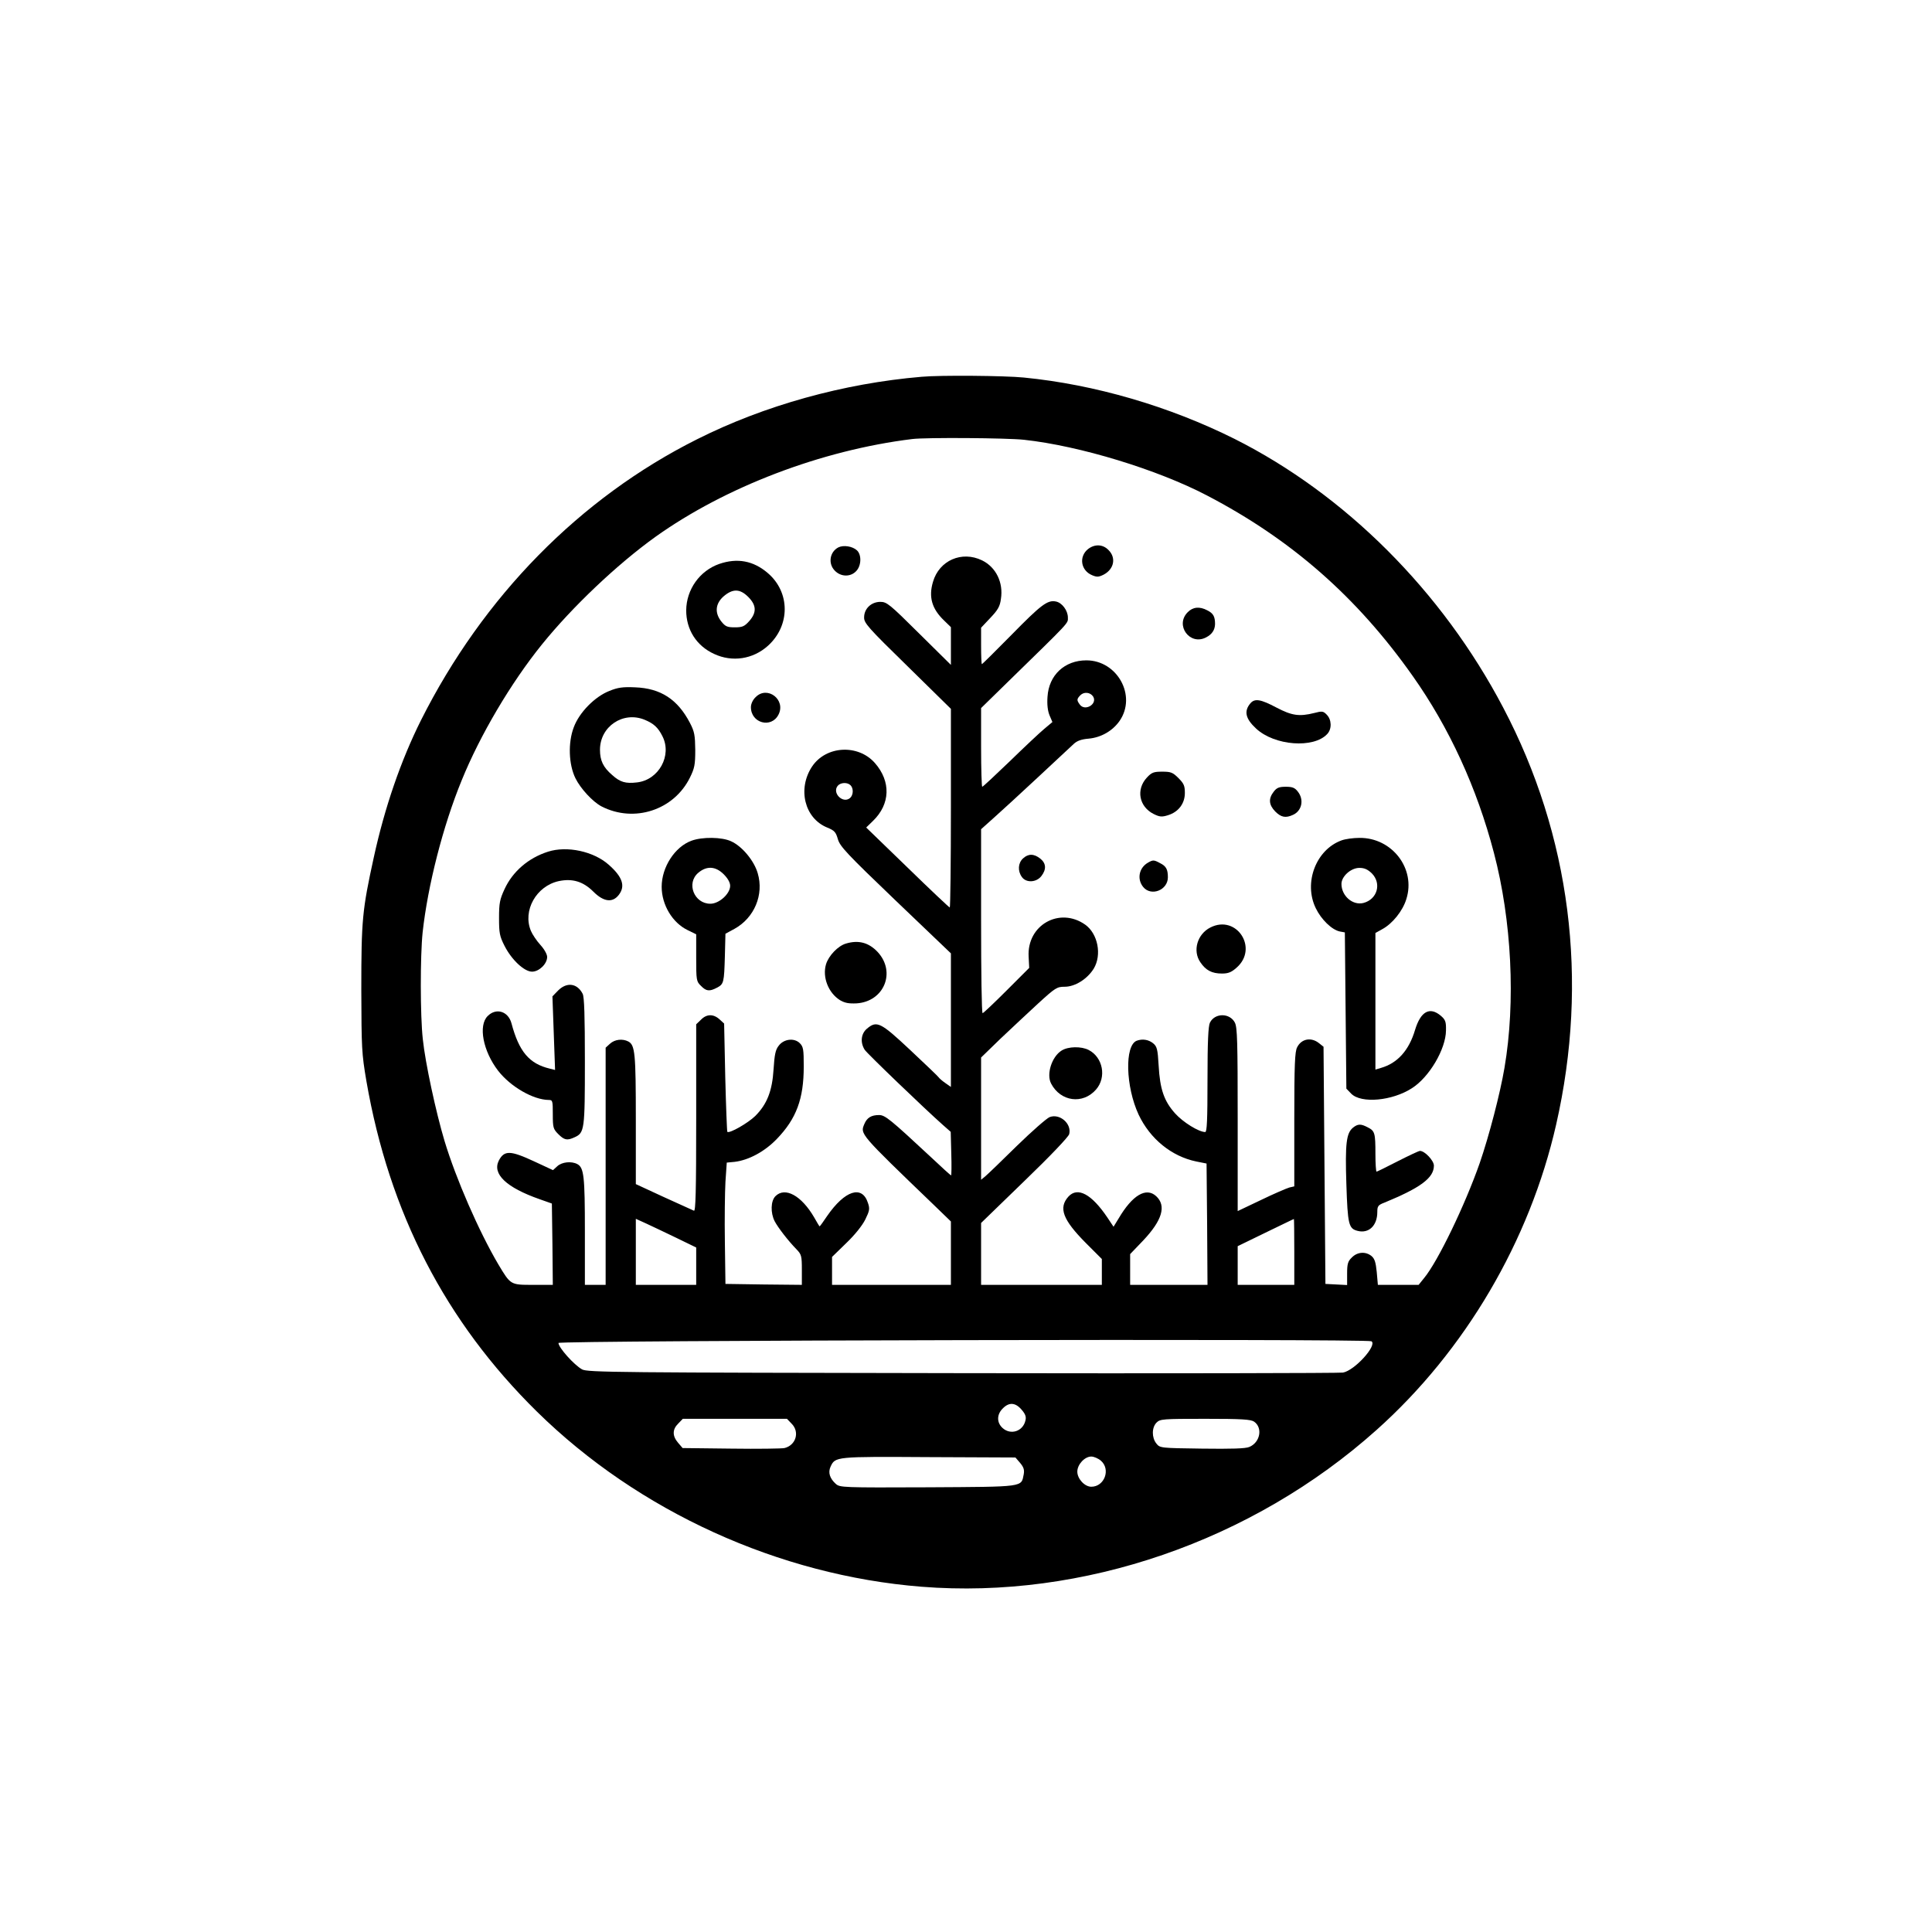
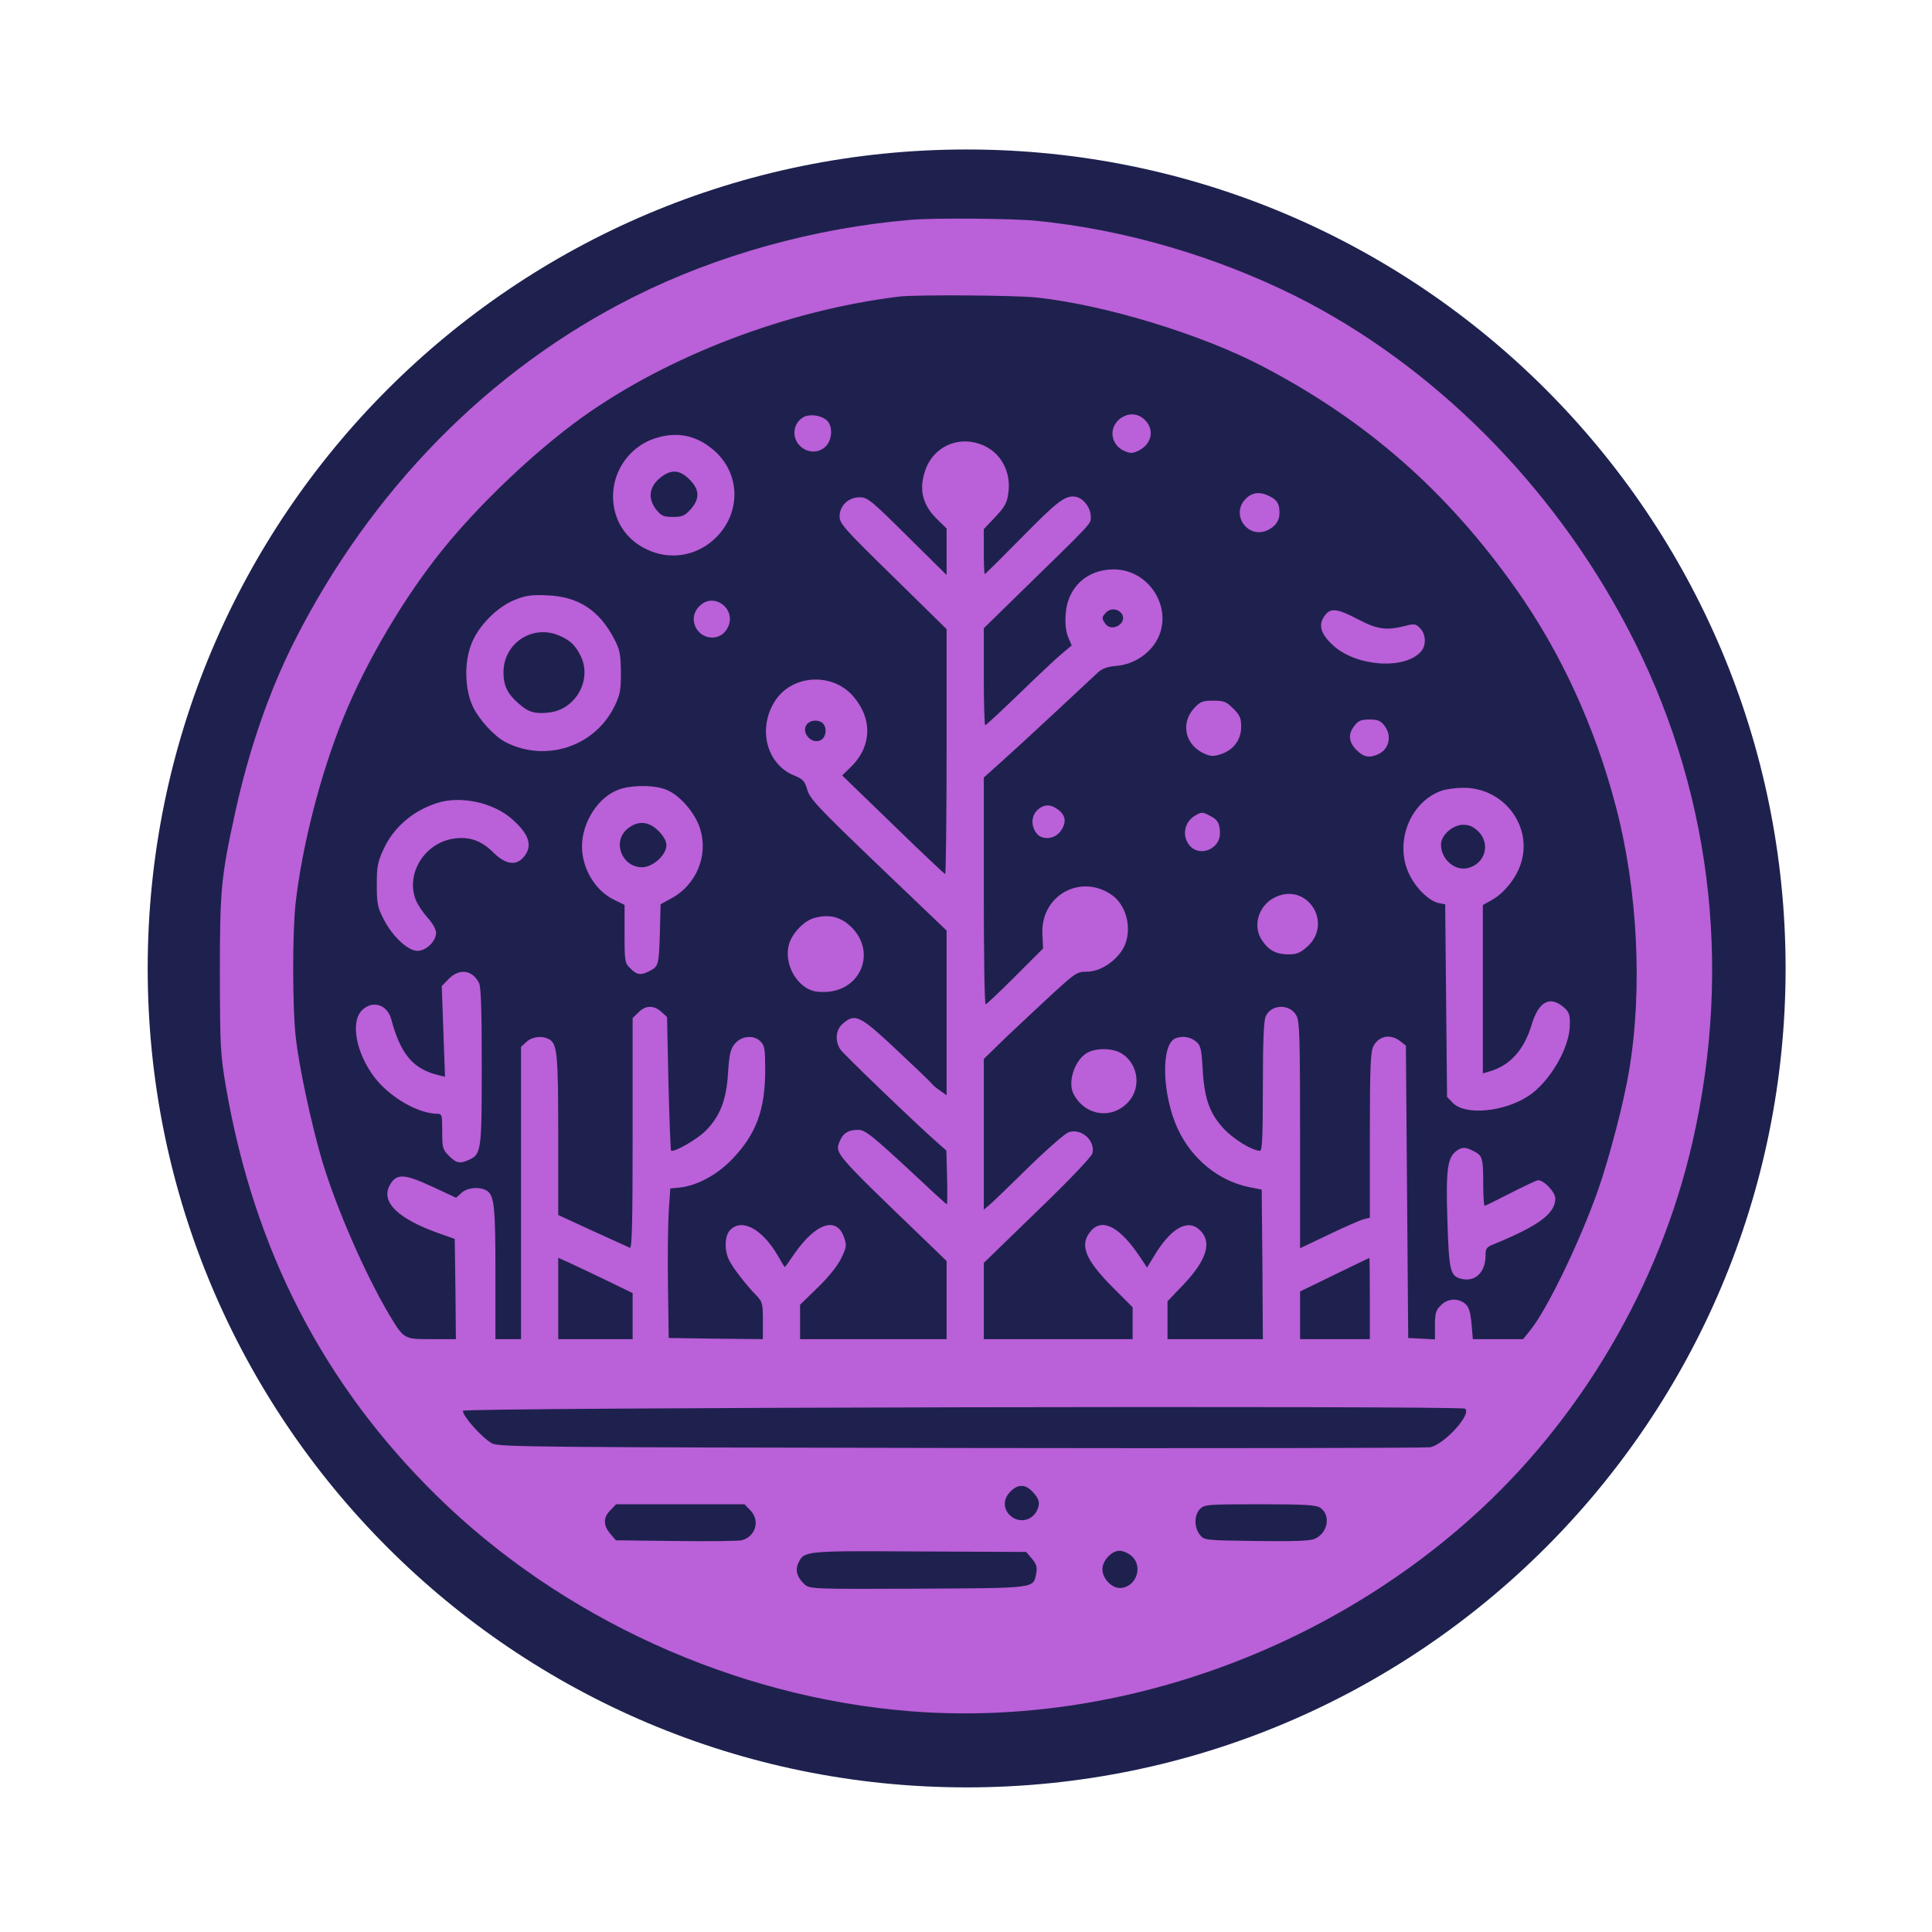
- <svg xmlns="http://www.w3.org/2000/svg" version="1.0" width="1024pt" height="1024pt" viewBox="0 0 1024 1024" preserveAspectRatio="xMidYMid meet">
-   <g transform="translate(0,1024) scale(0.1,-0.1)" fill="#000000" stroke="none">
-     <path d="M4885 8243 c-414 -35 -834 -152 -1190 -331 -621 -311 -1134 -833 -1464 -1490 -106 -212 -192 -461 -250 -727 -61 -279 -66 -331 -66 -700 1 -312 2 -338 27 -485 121 -698 419 -1275 904 -1752 538 -529 1283 -868 2038 -928 855 -68 1754 242 2412 831 469 419 812 1002 952 1619 174 764 76 1532 -281 2210 -324 617 -837 1129 -1424 1424 -347 173 -740 288 -1117 325 -100 10 -444 13 -541 4z m543 -334 c295 -32 707 -158 969 -295 447 -233 795 -538 1090 -956 194 -274 341 -594 431 -938 94 -357 116 -789 56 -1140 -23 -136 -82 -362 -131 -504 -78 -223 -222 -522 -295 -610 l-29 -36 -108 0 -108 0 -6 68 c-5 51 -11 71 -28 85 -31 25 -75 22 -104 -8 -21 -20 -25 -34 -25 -85 l0 -61 -57 3 -58 3 -5 628 -5 629 -24 19 c-41 33 -93 24 -116 -22 -12 -23 -15 -91 -15 -382 l0 -355 -26 -6 c-14 -4 -82 -33 -150 -66 l-124 -59 0 485 c0 414 -2 489 -15 514 -27 52 -106 52 -132 0 -9 -18 -13 -100 -13 -302 0 -216 -3 -278 -12 -278 -34 0 -118 52 -160 99 -58 65 -80 127 -87 254 -5 88 -9 101 -30 118 -24 19 -56 24 -86 13 -65 -25 -59 -244 10 -392 61 -129 175 -221 305 -248 l55 -11 3 -321 2 -322 -205 0 -205 0 0 81 0 82 69 72 c101 107 124 184 69 235 -53 49 -126 6 -199 -118 l-27 -44 -32 48 c-84 125 -158 165 -207 112 -54 -60 -30 -123 92 -246 l85 -85 0 -68 0 -69 -320 0 -320 0 0 164 0 164 230 223 c137 132 233 233 237 248 14 55 -50 111 -104 90 -15 -6 -93 -74 -173 -152 -80 -79 -155 -151 -167 -161 l-23 -19 0 324 0 324 102 99 c57 54 147 138 200 187 92 84 100 89 141 89 55 0 120 41 154 96 44 73 22 185 -45 233 -136 96 -310 -2 -300 -170 l3 -59 -120 -120 c-66 -66 -123 -120 -127 -120 -5 0 -8 219 -8 488 l0 487 67 60 c37 33 142 129 233 214 91 85 177 165 191 178 18 17 42 25 79 28 66 6 127 41 164 94 92 133 -12 321 -176 321 -115 0 -199 -78 -206 -193 -3 -41 1 -75 11 -99 l15 -35 -43 -36 c-24 -20 -106 -97 -183 -172 -77 -74 -142 -135 -146 -135 -3 0 -6 94 -6 208 l0 209 137 134 c340 332 323 313 323 346 0 37 -31 79 -64 85 -44 9 -79 -18 -234 -176 -85 -86 -155 -156 -158 -156 -2 0 -4 43 -4 97 l0 96 49 52 c40 42 51 61 56 100 14 87 -26 169 -100 205 -107 52 -227 0 -260 -114 -24 -80 -6 -143 59 -205 l36 -35 0 -100 0 -100 -169 167 c-156 155 -171 167 -205 167 -48 0 -86 -36 -86 -82 -1 -30 20 -54 230 -259 l230 -226 0 -526 c0 -290 -3 -527 -6 -527 -3 0 -104 95 -224 212 l-219 212 36 35 c92 89 96 209 10 307 -89 101 -259 92 -333 -19 -78 -118 -40 -274 80 -323 39 -16 46 -24 57 -62 11 -38 46 -76 305 -324 l294 -281 0 -354 0 -354 -30 21 c-16 11 -32 25 -35 30 -3 5 -71 70 -151 145 -158 148 -177 157 -230 112 -31 -27 -35 -73 -11 -111 14 -21 318 -313 414 -398 l42 -37 3 -115 c2 -64 1 -116 -1 -116 -2 0 -51 44 -108 98 -216 201 -242 222 -274 222 -41 0 -64 -14 -78 -48 -22 -53 -27 -48 367 -427 l92 -89 0 -168 0 -168 -315 0 -315 0 0 74 0 74 75 73 c46 44 85 93 101 125 23 47 25 57 14 89 -31 95 -122 66 -216 -70 -20 -30 -38 -55 -40 -55 -1 0 -14 21 -29 48 -67 115 -154 163 -205 112 -25 -25 -27 -88 -4 -133 18 -34 71 -103 116 -149 26 -27 28 -35 28 -109 l0 -79 -202 2 -203 3 -3 220 c-2 121 0 266 3 321 l7 102 42 4 c75 9 160 55 224 122 103 107 142 212 142 383 0 91 -2 105 -21 124 -29 29 -85 23 -112 -14 -17 -21 -22 -48 -27 -125 -7 -115 -35 -185 -97 -247 -39 -38 -137 -94 -148 -84 -2 3 -7 133 -11 290 l-6 284 -24 22 c-33 30 -69 29 -99 -2 l-25 -24 0 -497 c0 -393 -3 -495 -12 -491 -7 3 -79 36 -161 73 l-147 68 0 342 c0 351 -4 395 -40 414 -31 16 -72 11 -97 -12 l-23 -21 0 -629 0 -628 -55 0 -55 0 0 284 c0 292 -5 337 -40 356 -32 17 -82 11 -106 -11 l-23 -21 -99 46 c-127 59 -159 60 -188 5 -36 -71 39 -143 216 -205 l65 -23 3 -216 2 -215 -104 0 c-121 0 -119 -1 -185 109 -103 175 -224 452 -285 654 -45 150 -102 413 -115 539 -14 125 -14 440 -1 566 27 247 108 565 207 806 97 239 261 517 426 721 160 198 397 423 600 569 371 265 881 460 1362 519 71 9 504 6 593 -4z m366 -1361 c24 -40 -44 -80 -71 -42 -17 23 -16 29 3 49 20 20 53 16 68 -7z m-1286 -470 c17 -17 15 -53 -3 -68 -38 -31 -96 27 -65 65 15 18 51 20 68 3z m-925 -2398 l107 -52 0 -99 0 -99 -160 0 -160 0 0 175 0 175 53 -24 c28 -13 100 -47 160 -76z m3277 -75 l0 -175 -150 0 -150 0 0 103 0 102 148 72 c81 39 148 72 150 72 1 1 2 -78 2 -174z m409 -474 c32 -21 -89 -155 -151 -166 -18 -3 -926 -5 -2018 -3 -1830 3 -1987 4 -2015 20 -43 24 -125 116 -125 140 0 14 4287 23 4309 9z m-1854 -363 c20 -23 25 -38 20 -57 -13 -58 -79 -79 -122 -39 -31 29 -30 72 2 103 33 34 67 32 100 -7z m-1220 -73 c45 -44 24 -115 -37 -130 -13 -3 -140 -5 -282 -3 l-258 3 -24 28 c-31 36 -31 71 1 102 l24 25 276 0 276 0 24 -25z m2452 10 c47 -33 32 -110 -25 -134 -20 -9 -95 -11 -251 -9 -220 3 -223 3 -242 27 -25 31 -25 85 1 111 19 19 33 20 258 20 193 0 241 -3 259 -15z m-1240 -219 c19 -23 23 -36 19 -60 -14 -69 9 -66 -508 -69 -454 -2 -466 -1 -488 18 -32 29 -42 60 -28 91 25 54 25 54 521 51 l459 -2 25 -29z m428 12 c53 -46 19 -138 -51 -138 -35 0 -74 42 -74 80 0 38 39 80 74 80 14 0 37 -10 51 -22z" />
-     <path d="M4444 7339 c-47 -24 -56 -87 -19 -124 32 -33 83 -34 113 -2 28 29 29 87 4 110 -24 22 -71 29 -98 16z" />
-     <path d="M5767 7330 c-50 -40 -39 -114 22 -139 24 -10 34 -10 60 3 56 29 68 90 26 131 -30 31 -73 32 -108 5z" />
-     <path d="M3812 7251 c-103 -36 -174 -135 -175 -246 0 -102 54 -188 148 -231 96 -45 206 -28 285 43 119 107 119 284 -1 386 -76 65 -161 81 -257 48z m154 -175 c44 -44 45 -83 5 -128 -25 -28 -36 -33 -76 -33 -40 0 -50 4 -71 30 -37 46 -33 95 11 134 49 42 87 41 131 -3z" />
-     <path d="M6295 6995 c-69 -69 12 -179 98 -133 31 16 46 39 47 70 0 40 -9 57 -41 73 -41 22 -77 18 -104 -10z" />
-     <path d="M3230 6578 c-77 -30 -160 -114 -189 -193 -31 -81 -27 -197 9 -270 27 -55 92 -125 138 -149 173 -89 384 -20 469 153 24 49 28 67 28 146 -1 78 -4 97 -28 143 -65 125 -155 184 -291 189 -65 3 -92 -1 -136 -19z m187 -153 c48 -20 71 -41 94 -87 52 -102 -19 -232 -135 -245 -60 -7 -89 1 -131 39 -48 41 -65 77 -65 134 0 124 123 206 237 159z" />
-     <path d="M4005 6545 c-15 -14 -25 -36 -25 -53 0 -85 108 -114 146 -40 41 79 -59 156 -121 93z" />
-     <path d="M6628 6513 c-36 -42 -27 -82 29 -134 98 -92 307 -107 378 -29 25 27 23 76 -3 102 -18 19 -25 20 -66 9 -80 -20 -119 -14 -201 29 -83 44 -114 49 -137 23z" />
-     <path d="M6079 6119 c-59 -63 -42 -154 35 -193 32 -16 44 -17 76 -7 56 17 90 62 90 118 0 38 -5 50 -34 79 -30 30 -40 34 -86 34 -45 0 -56 -4 -81 -31z" />
-     <path d="M6751 6044 c-29 -37 -26 -70 8 -105 31 -31 55 -36 94 -18 47 21 60 80 26 123 -16 21 -29 26 -64 26 -35 0 -48 -5 -64 -26z" />
-     <path d="M3665 5784 c-88 -32 -158 -140 -158 -244 0 -96 57 -191 138 -230 l45 -22 0 -124 c0 -119 1 -126 25 -149 28 -29 45 -31 85 -10 36 19 38 26 42 168 l3 118 48 26 c105 58 157 181 123 295 -19 66 -83 143 -141 169 -49 23 -153 24 -210 3z m171 -178 c22 -22 34 -44 34 -61 0 -42 -58 -95 -105 -95 -86 0 -129 109 -64 164 45 38 92 35 135 -8z" />
-     <path d="M7111 5786 c-136 -49 -203 -225 -137 -360 29 -60 85 -114 127 -123 l27 -5 4 -414 4 -414 26 -27 c53 -53 217 -38 321 29 93 59 180 208 181 306 1 47 -3 57 -27 78 -59 50 -107 24 -137 -75 -32 -108 -93 -176 -180 -201 l-30 -9 0 362 0 362 36 20 c54 29 109 97 128 160 51 161 -76 326 -249 324 -33 0 -75 -6 -94 -13z m160 -175 c53 -54 29 -138 -45 -157 -57 -14 -116 38 -116 101 0 40 50 85 95 85 27 0 44 -8 66 -29z" />
-     <path d="M2905 5726 c-104 -33 -188 -105 -231 -199 -25 -54 -29 -74 -29 -152 0 -80 3 -97 29 -148 38 -75 105 -137 146 -137 37 0 80 41 80 78 0 14 -15 41 -36 64 -20 22 -42 55 -50 74 -45 107 28 238 148 264 72 15 129 -2 183 -56 54 -54 101 -60 134 -18 37 47 21 96 -53 161 -80 71 -221 101 -321 69z" />
-     <path d="M5422 5690 c-26 -24 -29 -66 -6 -98 22 -32 76 -30 103 4 28 36 26 68 -5 93 -34 27 -64 27 -92 1z" />
-     <path d="M6085 5668 c-48 -27 -60 -87 -26 -129 42 -52 131 -17 131 51 0 42 -9 59 -41 75 -33 18 -38 18 -64 3z" />
-     <path d="M6415 5324 c-69 -35 -95 -123 -53 -184 29 -43 61 -60 115 -60 33 0 50 7 77 31 118 103 0 284 -139 213z" />
-     <path d="M4484 5239 c-42 -12 -92 -64 -106 -110 -20 -68 12 -151 74 -190 26 -15 46 -19 89 -17 145 10 209 166 111 272 -47 50 -101 65 -168 45z" />
-     <path d="M2958 4990 l-30 -31 7 -195 7 -195 -28 7 c-109 26 -163 90 -203 240 -17 64 -81 84 -126 39 -51 -50 -25 -186 55 -290 66 -85 186 -154 268 -155 21 0 22 -4 22 -76 0 -70 2 -78 29 -105 32 -32 47 -35 86 -17 53 24 55 38 55 403 0 237 -3 343 -12 358 -29 56 -84 63 -130 17z" />
-     <path d="M5627 4672 c-52 -32 -82 -125 -56 -175 50 -96 168 -112 238 -32 57 65 37 171 -39 210 -39 20 -108 19 -143 -3z" />
-     <path d="M7171 4263 c-35 -29 -42 -83 -35 -298 7 -216 12 -237 60 -249 59 -15 104 28 104 100 0 31 4 37 38 50 192 79 262 131 262 196 0 26 -48 78 -74 78 -6 0 -59 -25 -118 -55 -58 -30 -109 -55 -112 -55 -3 0 -6 42 -6 94 0 111 -3 122 -41 141 -36 19 -52 19 -78 -2z" />
+ <svg xmlns="http://www.w3.org/2000/svg" version="1.1" width="1080" height="1080" viewBox="0 0 1080 1080" xml:space="preserve">
+   <defs>
+ </defs>
+   <g transform="matrix(1 0 0 1 540 540)" id="507288d2-d8bd-4d72-ab92-8c516902203c">
+     <rect style="stroke: none; stroke-width: 1; stroke-dasharray: none; stroke-linecap: butt; stroke-dashoffset: 0; stroke-linejoin: miter; stroke-miterlimit: 4; fill: rgb(255,255,255); fill-rule: nonzero; opacity: 1; visibility: hidden;" vector-effect="non-scaling-stroke" x="-540" y="-540" rx="0" ry="0" width="1080" height="1080" />
+   </g>
+   <g transform="matrix(1 0 0 1 540 540)" id="bfd8fc4b-0781-4e9a-aa89-ca77da150e47">
+ </g>
+   <g transform="matrix(13.08 0 0 13.08 540.36 541.36)" id="247c311d-bdfe-49e4-96a5-c369cd04d03e">
+     <circle style="stroke: rgb(0,0,0); stroke-width: 0; stroke-dasharray: none; stroke-linecap: butt; stroke-dashoffset: 0; stroke-linejoin: miter; stroke-miterlimit: 4; fill: rgb(30,33,78); fill-rule: nonzero; opacity: 1;" vector-effect="non-scaling-stroke" cx="0" cy="0" r="35" />
+   </g>
+   <g transform="matrix(1 0 0 1 540 540)">
+     <g style="" vector-effect="non-scaling-stroke">
+       <g transform="matrix(0.13 0 0 -0.13 0 0)">
+         <path style="stroke: none; stroke-width: 1; stroke-dasharray: none; stroke-linecap: butt; stroke-dashoffset: 0; stroke-linejoin: miter; stroke-miterlimit: 4; fill: rgb(186,96,216); fill-rule: nonzero; opacity: 1;" vector-effect="non-scaling-stroke" transform=" translate(-5123.46, -5034.56)" d="M 4885 8243 C 4471 8208 4051 8091 3695 7912 C 3074 7601 2561 7079 2231 6422 C 2125 6210 2039 5961 1981 5695 C 1920 5416 1915 5364 1915 4995 C 1916 4683 1917 4657 1942 4510 C 2063 3812 2361 3235 2846 2758 C 3384 2229 4129 1890 4884 1830 C 5739 1762 6638 2072 7296 2661 C 7765 3080 8108 3663 8248 4280 C 8422 5044 8324 5812 7967 6490 C 7643 7107 7130 7619 6543 7914 C 6196 8087 5803 8202 5426 8239 C 5326 8249 4982 8252 4885 8243 z M 5428 7909 C 5723 7877 6135 7751 6397 7614 C 6844 7381 7192 7076 7487 6658 C 7681 6384 7828 6064 7918 5720 C 8012 5363 8034 4931 7974 4580 C 7951 4444 7892 4218 7843 4076 C 7765 3853 7621 3554 7548 3466 L 7519 3430 L 7411 3430 L 7303 3430 L 7297 3498 C 7292 3549 7286 3569 7269 3583 C 7238 3608 7194 3605 7165 3575 C 7144 3555 7140 3541 7140 3490 L 7140 3429 L 7083 3432 L 7025 3435 L 7020 4063 L 7015 4692 L 6991 4711 C 6950 4744 6898 4735 6875 4689 C 6863 4666 6860 4598 6860 4307 L 6860 3952 L 6834 3946 C 6820 3942 6752 3913 6684 3880 L 6560 3821 L 6560 4306 C 6560 4720 6558 4795 6545 4820 C 6518 4872 6439 4872 6413 4820 C 6404 4802 6400 4720 6400 4518 C 6400 4302 6397 4240 6388 4240 C 6354 4240 6270 4292 6228 4339 C 6170 4404 6148 4466 6141 4593 C 6136 4681 6132 4694 6111 4711 C 6087 4730 6055 4735 6025 4724 C 5960 4699 5966 4480 6035 4332 C 6096 4203 6210 4111 6340 4084 L 6395 4073 L 6398 3752 L 6400 3430 L 6195 3430 L 5990 3430 L 5990 3511 L 5990 3593 L 6059 3665 C 6160 3772 6183 3849 6128 3900 C 6075 3949 6002 3906 5929 3782 L 5902 3738 L 5870 3786 C 5786 3911 5712 3951 5663 3898 C 5609 3838 5633 3775 5755 3652 L 5840 3567 L 5840 3499 L 5840 3430 L 5520 3430 L 5200 3430 L 5200 3594 L 5200 3758 L 5430 3981 C 5567 4113 5663 4214 5667 4229 C 5681 4284 5617 4340 5563 4319 C 5548 4313 5470 4245 5390 4167 C 5310 4088 5235 4016 5223 4006 L 5200 3987 L 5200 4311 L 5200 4635 L 5302 4734 C 5359 4788 5449 4872 5502 4921 C 5594 5005 5602 5010 5643 5010 C 5698 5010 5763 5051 5797 5106 C 5841 5179 5819 5291 5752 5339 C 5616 5435 5442 5337 5452 5169 L 5455 5110 L 5335 4990 C 5269 4924 5212 4870 5208 4870 C 5203 4870 5200 5089 5200 5358 L 5200 5845 L 5267 5905 C 5304 5938 5409 6034 5500 6119 C 5591 6204 5677 6284 5691 6297 C 5709 6314 5733 6322 5770 6325 C 5836 6331 5897 6366 5934 6419 C 6026 6552 5922 6740 5758 6740 C 5643 6740 5559 6662 5552 6547 C 5549 6506 5553 6472 5563 6448 L 5578 6413 L 5535 6377 C 5511 6357 5429 6280 5352 6205 C 5275 6131 5210 6070 5206 6070 C 5203 6070 5200 6164 5200 6278 L 5200 6487 L 5337 6621 C 5677 6953 5660 6934 5660 6967 C 5660 7004 5629 7046 5596 7052 C 5552 7061 5517 7034 5362 6876 C 5277 6790 5207 6720 5204 6720 C 5202 6720 5200 6763 5200 6817 L 5200 6913 L 5249 6965 C 5289 7007 5300 7026 5305 7065 C 5319 7152 5279 7234 5205 7270 C 5098 7322 4978 7270 4945 7156 C 4921 7076 4939 7013 5004 6951 L 5040 6916 L 5040 6816 L 5040 6716 L 4871 6883 C 4715 7038 4700 7050 4666 7050 C 4618 7050 4580 7014 4580 6968 C 4579 6938 4600 6914 4810 6709 L 5040 6483 L 5040 5957 C 5040 5667 5037 5430 5034 5430 C 5031 5430 4930 5525 4810 5642 L 4591 5854 L 4627 5889 C 4719 5978 4723 6098 4637 6196 C 4548 6297 4378 6288 4304 6177 C 4226 6059 4264 5903 4384 5854 C 4423 5838 4430 5830 4441 5792 C 4452 5754 4487 5716 4746 5468 L 5040 5187 L 5040 4833 L 5040 4479 L 5010 4500 C 4994 4511 4978 4525 4975 4530 C 4972 4535 4904 4600 4824 4675 C 4666 4823 4647 4832 4594 4787 C 4563 4760 4559 4714 4583 4676 C 4597 4655 4901 4363 4997 4278 L 5039 4241 L 5042 4126 C 5044 4062 5043 4010 5041 4010 C 5039 4010 4990 4054 4933 4108 C 4717 4309 4691 4330 4659 4330 C 4618 4330 4595 4316 4581 4282 C 4559 4229 4554 4234 4948 3855 L 5040 3766 L 5040 3598 L 5040 3430 L 4725 3430 L 4410 3430 L 4410 3504 L 4410 3578 L 4485 3651 C 4531 3695 4570 3744 4586 3776 C 4609 3823 4611 3833 4600 3865 C 4569 3960 4478 3931 4384 3795 C 4364 3765 4346 3740 4344 3740 C 4343 3740 4330 3761 4315 3788 C 4248 3903 4161 3951 4110 3900 C 4085 3875 4083 3812 4106 3767 C 4124 3733 4177 3664 4222 3618 C 4248 3591 4250 3583 4250 3509 L 4250 3430 L 4048 3432 L 3845 3435 L 3842 3655 C 3840 3776 3842 3921 3845 3976 L 3852 4078 L 3894 4082 C 3969 4091 4054 4137 4118 4204 C 4221 4311 4260 4416 4260 4587 C 4260 4678 4258 4692 4239 4711 C 4210 4740 4154 4734 4127 4697 C 4110 4676 4105 4649 4100 4572 C 4093 4457 4065 4387 4003 4325 C 3964 4287 3866 4231 3855 4241 C 3853 4244 3848 4374 3844 4531 L 3838 4815 L 3814 4837 C 3781 4867 3745 4866 3715 4835 L 3690 4811 L 3690 4314 C 3690 3921 3687 3819 3678 3823 C 3671 3826 3599 3859 3517 3896 L 3370 3964 L 3370 4306 C 3370 4657 3366 4701 3330 4720 C 3299 4736 3258 4731 3233 4708 L 3210 4687 L 3210 4058 L 3210 3430 L 3155 3430 L 3100 3430 L 3100 3714 C 3100 4006 3095 4051 3060 4070 C 3028 4087 2978 4081 2954 4059 L 2931 4038 L 2832 4084 C 2705 4143 2673 4144 2644 4089 C 2608 4018 2683 3946 2860 3884 L 2925 3861 L 2928 3645 L 2930 3430 L 2826 3430 C 2705 3430 2707 3429 2641 3539 C 2538 3714 2417 3991 2356 4193 C 2311 4343 2254 4606 2241 4732 C 2227 4857 2227 5172 2240 5298 C 2267 5545 2348 5863 2447 6104 C 2544 6343 2708 6621 2873 6825 C 3033 7023 3270 7248 3473 7394 C 3844 7659 4354 7854 4835 7913 C 4906 7922 5339 7919 5428 7909 z M 5794 6548 C 5818 6508 5750 6468 5723 6506 C 5706 6529 5707 6535 5726 6555 C 5746 6575 5779 6571 5794 6548 z M 4508 6078 C 4525 6061 4523 6025 4505 6010 C 4467 5979 4409 6037 4440 6075 C 4455 6093 4491 6095 4508 6078 z M 3583 3680 L 3690 3628 L 3690 3529 L 3690 3430 L 3530 3430 L 3370 3430 L 3370 3605 L 3370 3780 L 3423 3756 C 3451 3743 3523 3709 3583 3680 z M 6860 3605 L 6860 3430 L 6710 3430 L 6560 3430 L 6560 3533 L 6560 3635 L 6708 3707 C 6789 3746 6856 3779 6858 3779 C 6859 3780 6860 3701 6860 3605 z M 7269 3131 C 7301 3110 7180 2976 7118 2965 C 7100 2962 6192 2960 5100 2962 C 3270 2965 3113 2966 3085 2982 C 3042 3006 2960 3098 2960 3122 C 2960 3136 7247 3145 7269 3131 z M 5415 2768 C 5435 2745 5440 2730 5435 2711 C 5422 2653 5356 2632 5313 2672 C 5282 2701 5283 2744 5315 2775 C 5348 2809 5382 2807 5415 2768 z M 4195 2695 C 4240 2651 4219 2580 4158 2565 C 4145 2562 4018 2560 3876 2562 L 3618 2565 L 3594 2593 C 3563 2629 3563 2664 3595 2695 L 3619 2720 L 3895 2720 L 4171 2720 L 4195 2695 z M 6647 2705 C 6694 2672 6679 2595 6622 2571 C 6602 2562 6527 2560 6371 2562 C 6151 2565 6148 2565 6129 2589 C 6104 2620 6104 2674 6130 2700 C 6149 2719 6163 2720 6388 2720 C 6581 2720 6629 2717 6647 2705 z M 5407 2486 C 5426 2463 5430 2450 5426 2426 C 5412 2357 5435 2360 4918 2357 C 4464 2355 4452 2356 4430 2375 C 4398 2404 4388 2435 4402 2466 C 4427 2520 4427 2520 4923 2517 L 5382 2515 L 5407 2486 z M 5835 2498 C 5888 2452 5854 2360 5784 2360 C 5749 2360 5710 2402 5710 2440 C 5710 2478 5749 2520 5784 2520 C 5798 2520 5821 2510 5835 2498 z" stroke-linecap="round" />
+       </g>
+       <g transform="matrix(0.13 0 0 -0.13 -85.66 -297.73)">
+         <path style="stroke: none; stroke-width: 1; stroke-dasharray: none; stroke-linecap: butt; stroke-dashoffset: 0; stroke-linejoin: miter; stroke-miterlimit: 4; fill: rgb(186,96,216); fill-rule: nonzero; opacity: 1;" vector-effect="non-scaling-stroke" transform=" translate(-4481.02, -7267.57)" d="M 4444 7339 C 4397 7315 4388 7252 4425 7215 C 4457 7182 4508 7181 4538 7213 C 4566 7242 4567 7300 4542 7323 C 4518 7345 4471 7352 4444 7339 z" stroke-linecap="round" />
+       </g>
+       <g transform="matrix(0.13 0 0 -0.13 92.58 -297.6)">
+         <path style="stroke: none; stroke-width: 1; stroke-dasharray: none; stroke-linecap: butt; stroke-dashoffset: 0; stroke-linejoin: miter; stroke-miterlimit: 4; fill: rgb(186,96,216); fill-rule: nonzero; opacity: 1;" vector-effect="non-scaling-stroke" transform=" translate(-5817.79, -7266.57)" d="M 5767 7330 C 5717 7290 5728 7216 5789 7191 C 5813 7181 5823 7181 5849 7194 C 5905 7223 5917 7284 5875 7325 C 5845 7356 5802 7357 5767 7330 z" stroke-linecap="round" />
+       </g>
+       <g transform="matrix(0.13 0 0 -0.13 -163.39 -263.18)">
+         <path style="stroke: none; stroke-width: 1; stroke-dasharray: none; stroke-linecap: butt; stroke-dashoffset: 0; stroke-linejoin: miter; stroke-miterlimit: 4; fill: rgb(186,96,216); fill-rule: nonzero; opacity: 1;" vector-effect="non-scaling-stroke" transform=" translate(-3898.06, -7008.39)" d="M 3812 7251 C 3709 7215 3638 7116 3637 7005 C 3637 6903 3691 6817 3785 6774 C 3881 6729 3991 6746 4070 6817 C 4189 6924 4189 7101 4069 7203 C 3993 7268 3908 7284 3812 7251 z M 3966 7076 C 4010 7032 4011 6993 3971 6948 C 3946 6920 3935 6915 3895 6915 C 3855 6915 3845 6919 3824 6945 C 3787 6991 3791 7040 3835 7079 C 3884 7121 3922 7120 3966 7076 z" stroke-linecap="round" />
+       </g>
+       <g transform="matrix(0.13 0 0 -0.13 164.14 -253.41)">
+         <path style="stroke: none; stroke-width: 1; stroke-dasharray: none; stroke-linecap: butt; stroke-dashoffset: 0; stroke-linejoin: miter; stroke-miterlimit: 4; fill: rgb(186,96,216); fill-rule: nonzero; opacity: 1;" vector-effect="non-scaling-stroke" transform=" translate(-6354.52, -6935.1)" d="M 6295 6995 C 6226 6926 6307 6816 6393 6862 C 6424 6878 6439 6901 6440 6932 C 6440 6972 6431 6989 6399 7005 C 6358 7027 6322 7023 6295 6995 z" stroke-linecap="round" />
+       </g>
+       <g transform="matrix(0.13 0 0 -0.13 -236.12 -163.73)">
+         <path style="stroke: none; stroke-width: 1; stroke-dasharray: none; stroke-linecap: butt; stroke-dashoffset: 0; stroke-linejoin: miter; stroke-miterlimit: 4; fill: rgb(186,96,216); fill-rule: nonzero; opacity: 1;" vector-effect="non-scaling-stroke" transform=" translate(-3352.57, -6262.5)" d="M 3230 6578 C 3153 6548 3070 6464 3041 6385 C 3010 6304 3014 6188 3050 6115 C 3077 6060 3142 5990 3188 5966 C 3361 5877 3572 5946 3657 6119 C 3681 6168 3685 6186 3685 6265 C 3684 6343 3681 6362 3657 6408 C 3592 6533 3502 6592 3366 6597 C 3301 6600 3274 6596 3230 6578 z M 3417 6425 C 3465 6405 3488 6384 3511 6338 C 3563 6236 3492 6106 3376 6093 C 3316 6086 3287 6094 3245 6132 C 3197 6173 3180 6209 3180 6266 C 3180 6390 3303 6472 3417 6425 z" stroke-linecap="round" />
+       </g>
+       <g transform="matrix(0.13 0 0 -0.13 -142.09 -193.91)">
+         <path style="stroke: none; stroke-width: 1; stroke-dasharray: none; stroke-linecap: butt; stroke-dashoffset: 0; stroke-linejoin: miter; stroke-miterlimit: 4; fill: rgb(186,96,216); fill-rule: nonzero; opacity: 1;" vector-effect="non-scaling-stroke" transform=" translate(-4057.79, -6488.9)" d="M 4005 6545 C 3990 6531 3980 6509 3980 6492 C 3980 6407 4088 6378 4126 6452 C 4167 6531 4067 6608 4005 6545 z" stroke-linecap="round" />
+       </g>
+       <g transform="matrix(0.13 0 0 -0.13 227.49 -183.96)">
+         <path style="stroke: none; stroke-width: 1; stroke-dasharray: none; stroke-linecap: butt; stroke-dashoffset: 0; stroke-linejoin: miter; stroke-miterlimit: 4; fill: rgb(186,96,216); fill-rule: nonzero; opacity: 1;" vector-effect="non-scaling-stroke" transform=" translate(-6829.6, -6414.25)" d="M 6628 6513 C 6592 6471 6601 6431 6657 6379 C 6755 6287 6964 6272 7035 6350 C 7060 6377 7058 6426 7032 6452 C 7014 6471 7007 6472 6966 6461 C 6886 6441 6847 6447 6765 6490 C 6682 6534 6651 6539 6628 6513 z" stroke-linecap="round" />
+       </g>
+       <g transform="matrix(0.13 0 0 -0.13 138.45 -132.89)">
+         <path style="stroke: none; stroke-width: 1; stroke-dasharray: none; stroke-linecap: butt; stroke-dashoffset: 0; stroke-linejoin: miter; stroke-miterlimit: 4; fill: rgb(186,96,216); fill-rule: nonzero; opacity: 1;" vector-effect="non-scaling-stroke" transform=" translate(-6161.82, -6031.26)" d="M 6079 6119 C 6020 6056 6037 5965 6114 5926 C 6146 5910 6158 5909 6190 5919 C 6246 5936 6280 5981 6280 6037 C 6280 6075 6275 6087 6246 6116 C 6216 6146 6206 6150 6160 6150 C 6115 6150 6104 6146 6079 6119 z" stroke-linecap="round" />
+       </g>
+       <g transform="matrix(0.13 0 0 -0.13 225.49 -127.43)">
+         <path style="stroke: none; stroke-width: 1; stroke-dasharray: none; stroke-linecap: butt; stroke-dashoffset: 0; stroke-linejoin: miter; stroke-miterlimit: 4; fill: rgb(186,96,216); fill-rule: nonzero; opacity: 1;" vector-effect="non-scaling-stroke" transform=" translate(-6814.65, -5990.3)" d="M 6751 6044 C 6722 6007 6725 5974 6759 5939 C 6790 5908 6814 5903 6853 5921 C 6900 5942 6913 6001 6879 6044 C 6863 6065 6850 6070 6815 6070 C 6780 6070 6767 6065 6751 6044 z" stroke-linecap="round" />
+       </g>
+       <g transform="matrix(0.13 0 0 -0.13 -180.9 -48.06)">
+         <path style="stroke: none; stroke-width: 1; stroke-dasharray: none; stroke-linecap: butt; stroke-dashoffset: 0; stroke-linejoin: miter; stroke-miterlimit: 4; fill: rgb(186,96,216); fill-rule: nonzero; opacity: 1;" vector-effect="non-scaling-stroke" transform=" translate(-3766.68, -5395.01)" d="M 3665 5784 C 3577 5752 3507 5644 3507 5540 C 3507 5444 3564 5349 3645 5310 L 3690 5288 L 3690 5164 C 3690 5045 3691 5038 3715 5015 C 3743 4986 3760 4984 3800 5005 C 3836 5024 3838 5031 3842 5173 L 3845 5291 L 3893 5317 C 3998 5375 4050 5498 4016 5612 C 3997 5678 3933 5755 3875 5781 C 3826 5804 3722 5805 3665 5784 z M 3836 5606 C 3858 5584 3870 5562 3870 5545 C 3870 5503 3812 5450 3765 5450 C 3679 5450 3636 5559 3701 5614 C 3746 5652 3793 5649 3836 5606 z" stroke-linecap="round" />
+       </g>
+       <g transform="matrix(0.13 0 0 -0.13 291.04 -9.39)">
+         <path style="stroke: none; stroke-width: 1; stroke-dasharray: none; stroke-linecap: butt; stroke-dashoffset: 0; stroke-linejoin: miter; stroke-miterlimit: 4; fill: rgb(186,96,216); fill-rule: nonzero; opacity: 1;" vector-effect="non-scaling-stroke" transform=" translate(-7306.25, -5105.01)" d="M 7111 5786 C 6975 5737 6908 5561 6974 5426 C 7003 5366 7059 5312 7101 5303 L 7128 5298 L 7132 4884 L 7136 4470 L 7162 4443 C 7215 4390 7379 4405 7483 4472 C 7576 4531 7663 4680 7664 4778 C 7665 4825 7661 4835 7637 4856 C 7578 4906 7530 4880 7500 4781 C 7468 4673 7407 4605 7320 4580 L 7290 4571 L 7290 4933 L 7290 5295 L 7326 5315 C 7380 5344 7435 5412 7454 5475 C 7505 5636 7378 5801 7205 5799 C 7172 5799 7130 5793 7111 5786 z M 7271 5611 C 7324 5557 7300 5473 7226 5454 C 7169 5440 7110 5492 7110 5555 C 7110 5595 7160 5640 7205 5640 C 7232 5640 7249 5632 7271 5611 z" stroke-linecap="round" />
+       </g>
+       <g transform="matrix(0.13 0 0 -0.13 -286.92 -50.64)">
+         <path style="stroke: none; stroke-width: 1; stroke-dasharray: none; stroke-linecap: butt; stroke-dashoffset: 0; stroke-linejoin: miter; stroke-miterlimit: 4; fill: rgb(186,96,216); fill-rule: nonzero; opacity: 1;" vector-effect="non-scaling-stroke" transform=" translate(-2971.58, -5414.39)" d="M 2905 5726 C 2801 5693 2717 5621 2674 5527 C 2649 5473 2645 5453 2645 5375 C 2645 5295 2648 5278 2674 5227 C 2712 5152 2779 5090 2820 5090 C 2857 5090 2900 5131 2900 5168 C 2900 5182 2885 5209 2864 5232 C 2844 5254 2822 5287 2814 5306 C 2769 5413 2842 5544 2962 5570 C 3034 5585 3091 5568 3145 5514 C 3199 5460 3246 5454 3279 5496 C 3316 5543 3300 5592 3226 5657 C 3146 5728 3005 5758 2905 5726 z" stroke-linecap="round" />
+       </g>
+       <g transform="matrix(0.13 0 0 -0.13 46.15 -80.63)">
+         <path style="stroke: none; stroke-width: 1; stroke-dasharray: none; stroke-linecap: butt; stroke-dashoffset: 0; stroke-linejoin: miter; stroke-miterlimit: 4; fill: rgb(186,96,216); fill-rule: nonzero; opacity: 1;" vector-effect="non-scaling-stroke" transform=" translate(-5469.59, -5639.29)" d="M 5422 5690 C 5396 5666 5393 5624 5416 5592 C 5438 5560 5492 5562 5519 5596 C 5547 5632 5545 5664 5514 5689 C 5480 5716 5450 5716 5422 5690 z" stroke-linecap="round" />
+       </g>
+       <g transform="matrix(0.13 0 0 -0.13 132.18 -74.92)">
+         <path style="stroke: none; stroke-width: 1; stroke-dasharray: none; stroke-linecap: butt; stroke-dashoffset: 0; stroke-linejoin: miter; stroke-miterlimit: 4; fill: rgb(186,96,216); fill-rule: nonzero; opacity: 1;" vector-effect="non-scaling-stroke" transform=" translate(-6114.81, -5596.45)" d="M 6085 5668 C 6037 5641 6025 5581 6059 5539 C 6101 5487 6190 5522 6190 5590 C 6190 5632 6181 5649 6149 5665 C 6116 5683 6111 5683 6085 5668 z" stroke-linecap="round" />
+       </g>
+       <g transform="matrix(0.13 0 0 -0.13 179.81 -23.4)">
+         <path style="stroke: none; stroke-width: 1; stroke-dasharray: none; stroke-linecap: butt; stroke-dashoffset: 0; stroke-linejoin: miter; stroke-miterlimit: 4; fill: rgb(186,96,216); fill-rule: nonzero; opacity: 1;" vector-effect="non-scaling-stroke" transform=" translate(-6472.05, -5210.04)" d="M 6415 5324 C 6346 5289 6320 5201 6362 5140 C 6391 5097 6423 5080 6477 5080 C 6510 5080 6527 5087 6554 5111 C 6672 5214 6554 5395 6415 5324 z" stroke-linecap="round" />
+       </g>
+       <g transform="matrix(0.13 0 0 -0.13 -78.39 -6.67)">
+         <path style="stroke: none; stroke-width: 1; stroke-dasharray: none; stroke-linecap: butt; stroke-dashoffset: 0; stroke-linejoin: miter; stroke-miterlimit: 4; fill: rgb(186,96,216); fill-rule: nonzero; opacity: 1;" vector-effect="non-scaling-stroke" transform=" translate(-4535.53, -5084.55)" d="M 4484 5239 C 4442 5227 4392 5175 4378 5129 C 4358 5061 4390 4978 4452 4939 C 4478 4924 4498 4920 4541 4922 C 4686 4932 4750 5088 4652 5194 C 4605 5244 4551 5259 4484 5239 z" stroke-linecap="round" />
+       </g>
+       <g transform="matrix(0.13 0 0 -0.13 -305.88 56.52)">
+         <path style="stroke: none; stroke-width: 1; stroke-dasharray: none; stroke-linecap: butt; stroke-dashoffset: 0; stroke-linejoin: miter; stroke-miterlimit: 4; fill: rgb(186,96,216); fill-rule: nonzero; opacity: 1;" vector-effect="non-scaling-stroke" transform=" translate(-2829.38, -4610.64)" d="M 2958 4990 L 2928 4959 L 2935 4764 L 2942 4569 L 2914 4576 C 2805 4602 2751 4666 2711 4816 C 2694 4880 2630 4900 2585 4855 C 2534 4805 2560 4669 2640 4565 C 2706 4480 2826 4411 2908 4410 C 2929 4410 2930 4406 2930 4334 C 2930 4264 2932 4256 2959 4229 C 2991 4197 3006 4194 3045 4212 C 3098 4236 3100 4250 3100 4615 C 3100 4852 3097 4958 3088 4973 C 3059 5029 3004 5036 2958 4990 z" stroke-linecap="round" />
+       </g>
+       <g transform="matrix(0.13 0 0 -0.13 77.09 64.4)">
+         <path style="stroke: none; stroke-width: 1; stroke-dasharray: none; stroke-linecap: butt; stroke-dashoffset: 0; stroke-linejoin: miter; stroke-miterlimit: 4; fill: rgb(186,96,216); fill-rule: nonzero; opacity: 1;" vector-effect="non-scaling-stroke" transform=" translate(-5701.63, -4551.53)" d="M 5627 4672 C 5575 4640 5545 4547 5571 4497 C 5621 4401 5739 4385 5809 4465 C 5866 4530 5846 4636 5770 4675 C 5731 4695 5662 4694 5627 4672 z" stroke-linecap="round" />
+       </g>
+       <g transform="matrix(0.13 0 0 -0.13 299.11 138.47)">
+         <path style="stroke: none; stroke-width: 1; stroke-dasharray: none; stroke-linecap: butt; stroke-dashoffset: 0; stroke-linejoin: miter; stroke-miterlimit: 4; fill: rgb(186,96,216); fill-rule: nonzero; opacity: 1;" vector-effect="non-scaling-stroke" transform=" translate(-7366.78, -3996.02)" d="M 7171 4263 C 7136 4234 7129 4180 7136 3965 C 7143 3749 7148 3728 7196 3716 C 7255 3701 7300 3744 7300 3816 C 7300 3847 7304 3853 7338 3866 C 7530 3945 7600 3997 7600 4062 C 7600 4088 7552 4140 7526 4140 C 7520 4140 7467 4115 7408 4085 C 7350 4055 7299 4030 7296 4030 C 7293 4030 7290 4072 7290 4124 C 7290 4235 7287 4246 7249 4265 C 7213 4284 7197 4284 7171 4263 z" stroke-linecap="round" />
+       </g>
+     </g>
  </g>
</svg>
